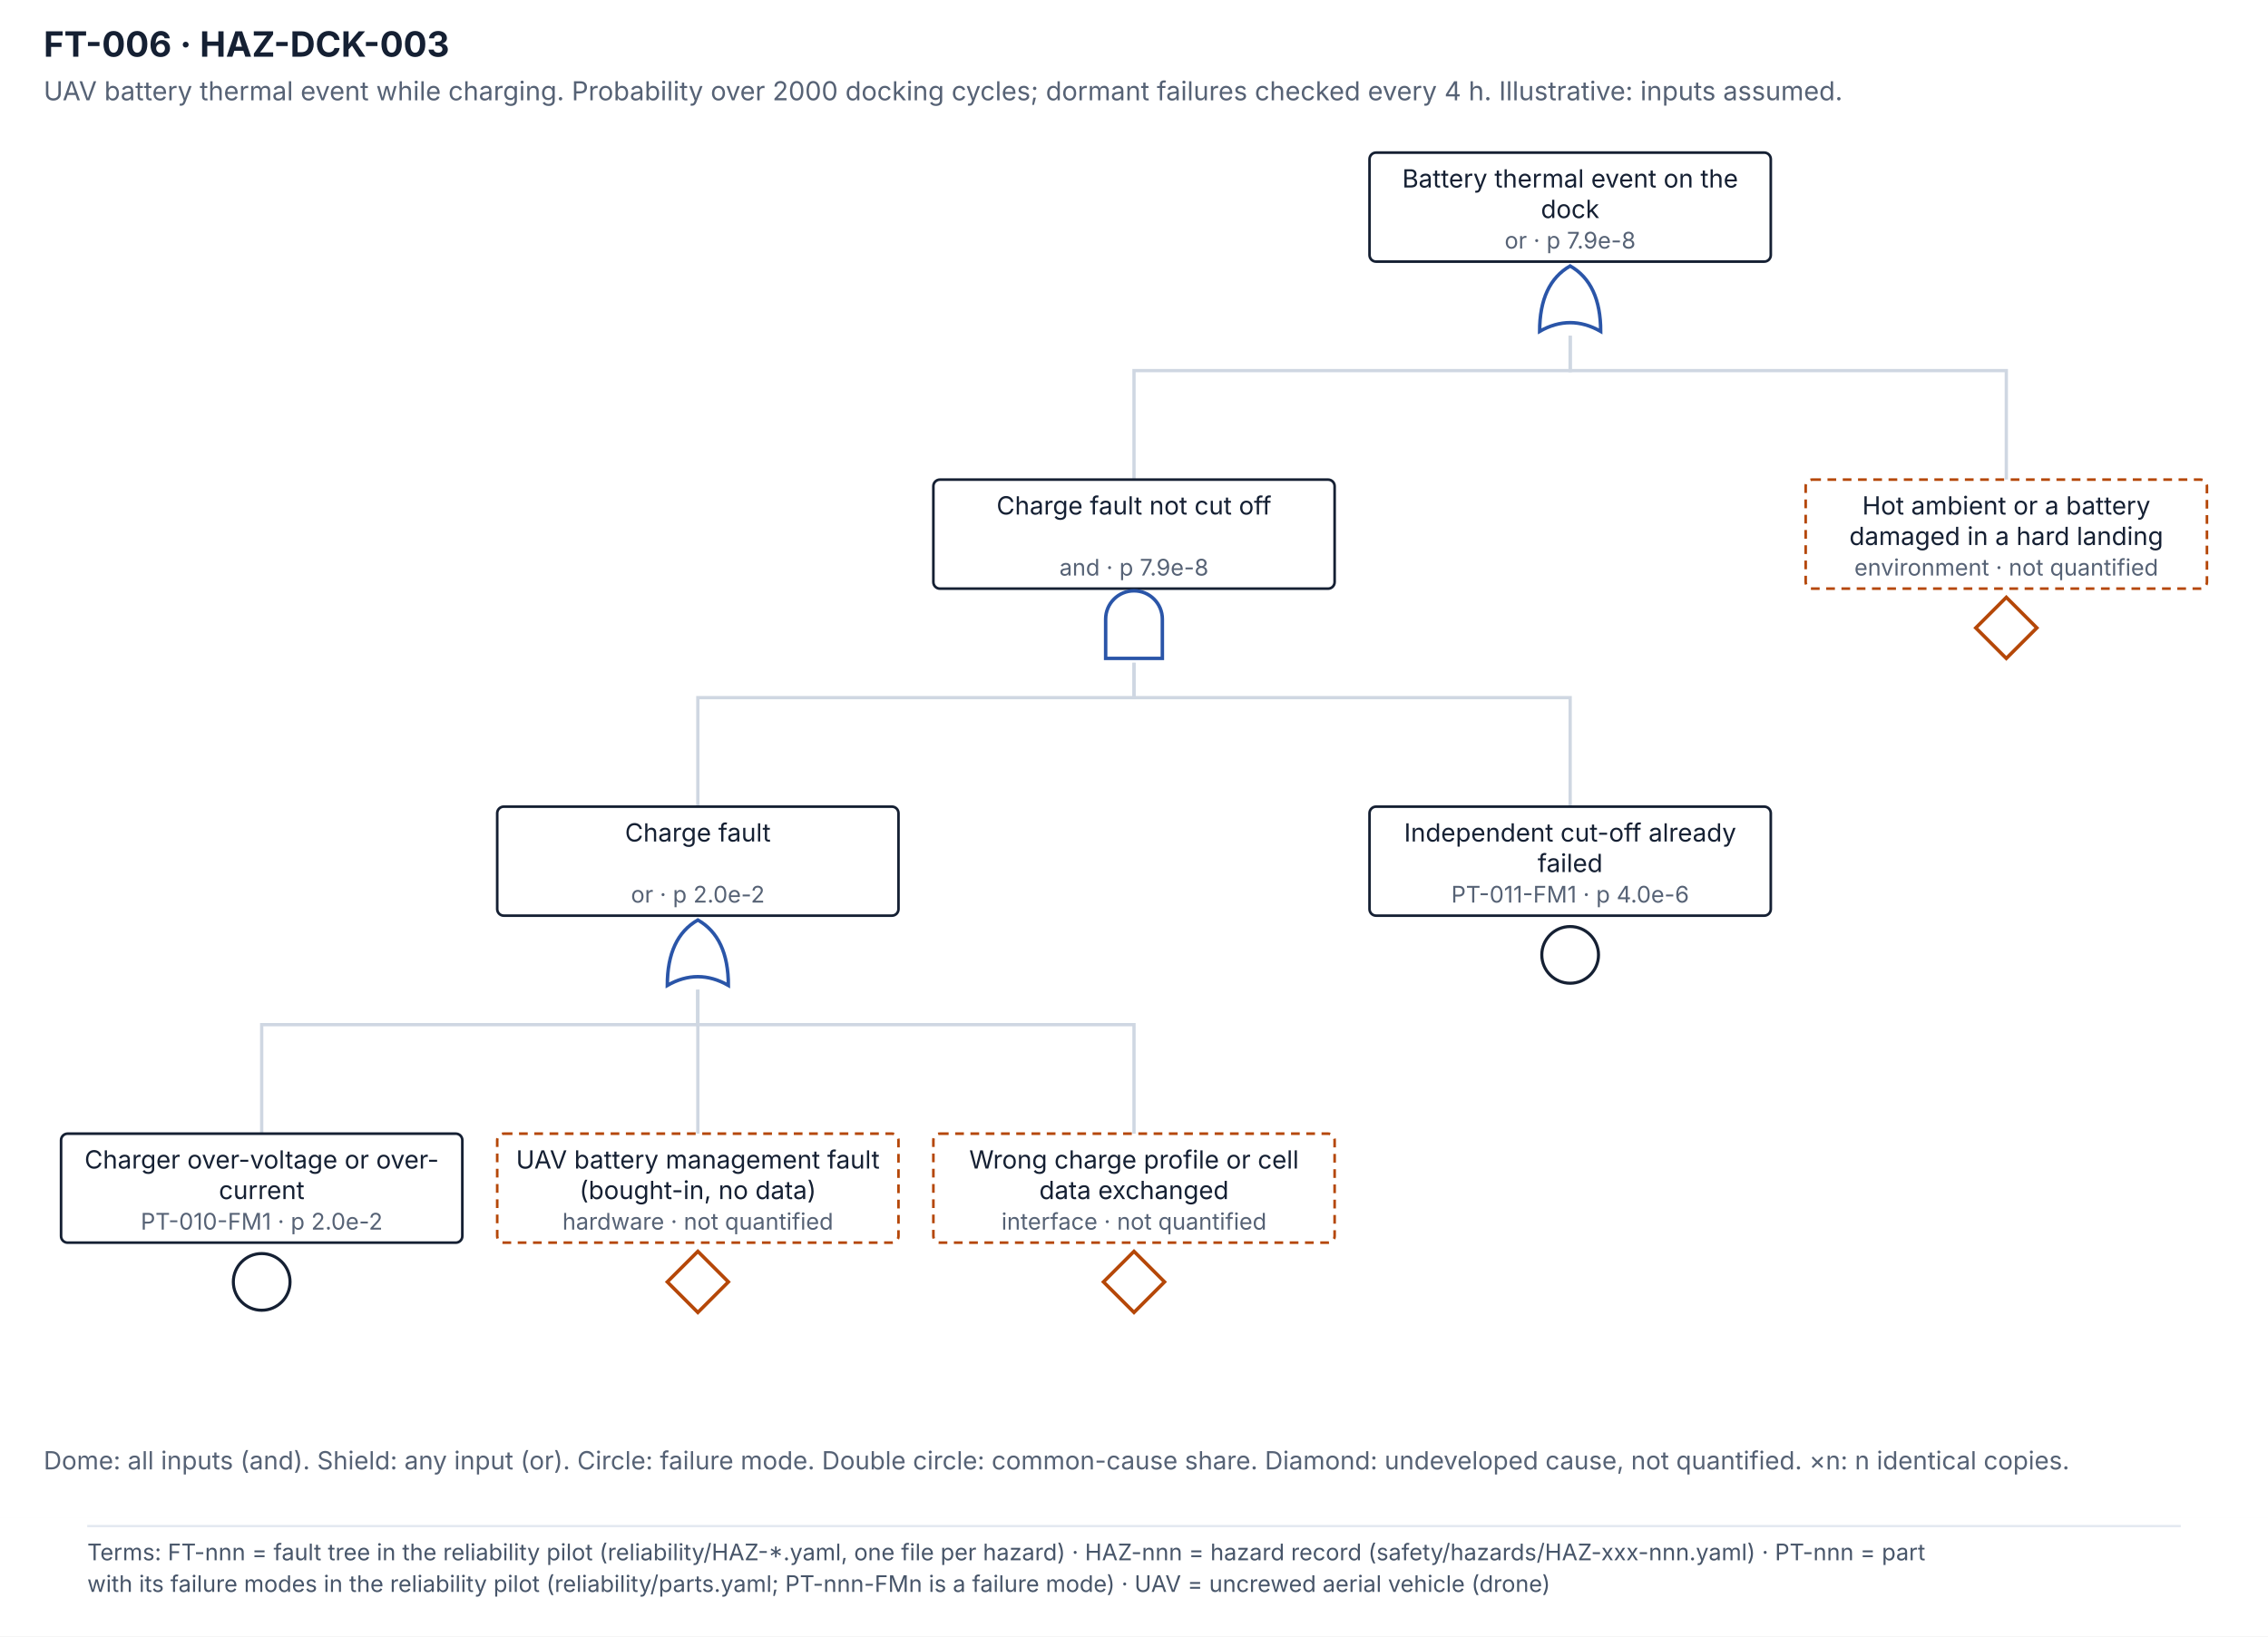
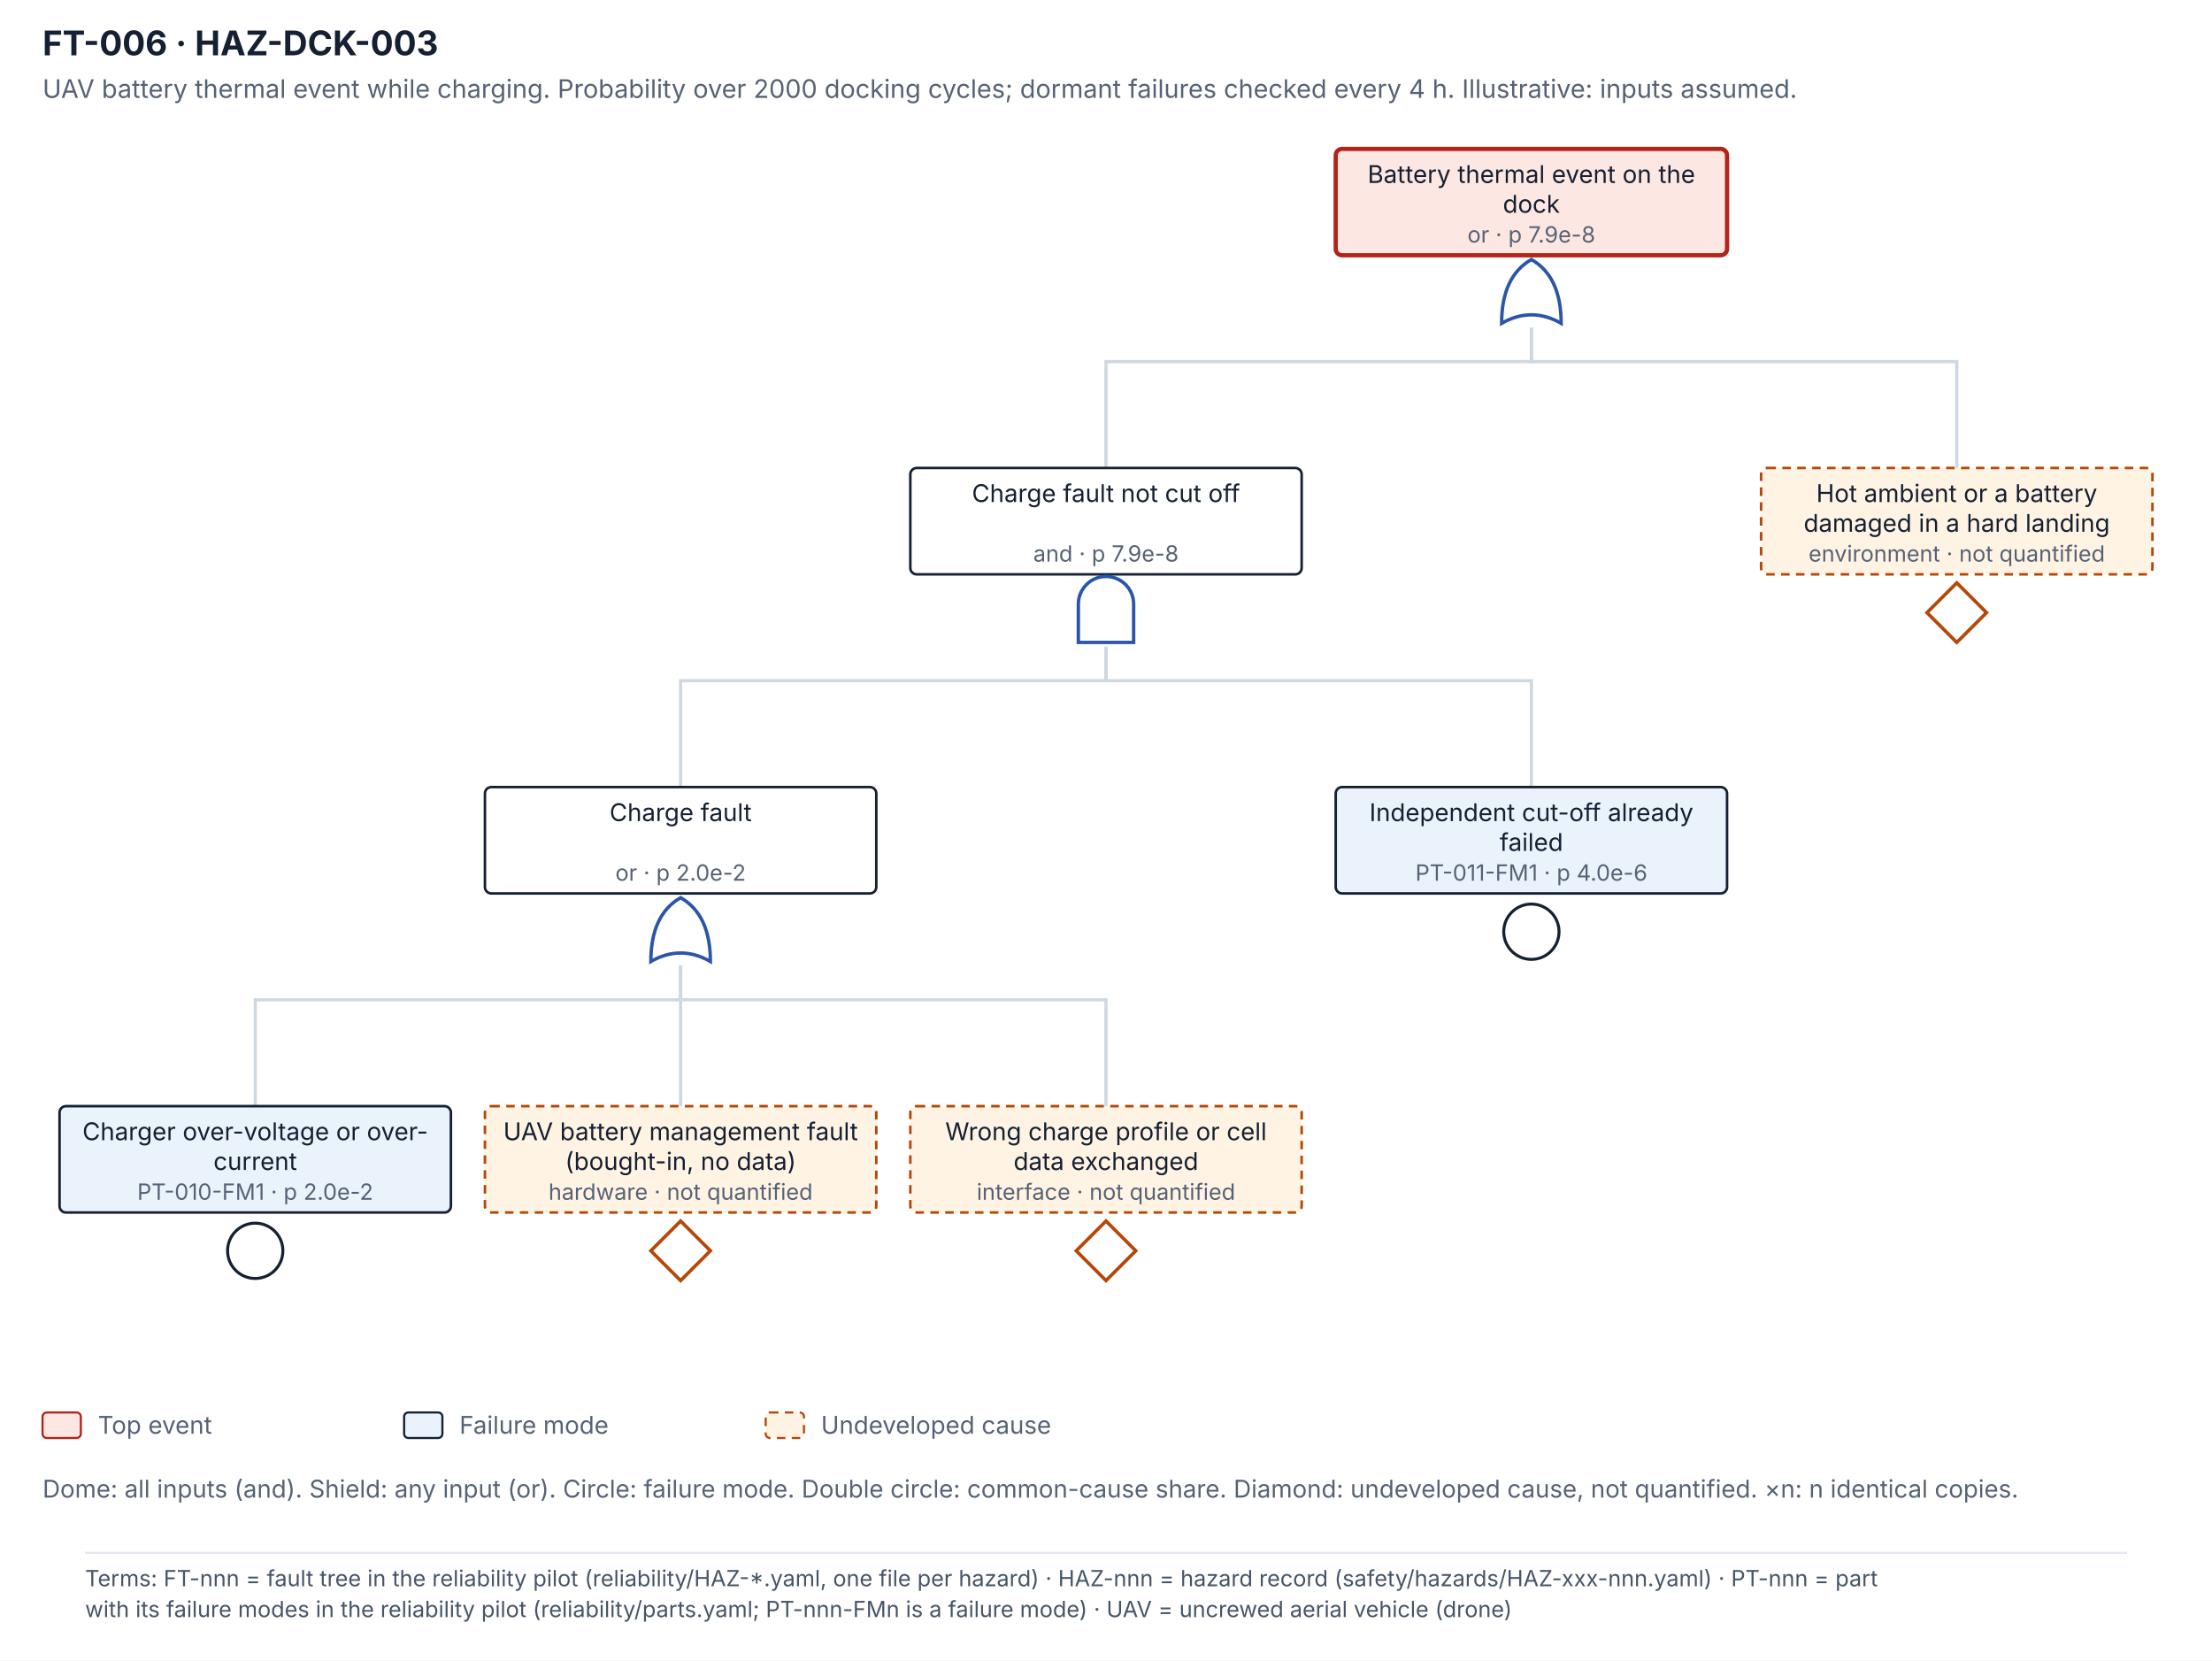
- <svg xmlns="http://www.w3.org/2000/svg" viewBox="0 0 1040 750.6" width="1040" height="750.6" font-family="Inter, 'Segoe UI', Helvetica, Arial, sans-serif">
-   <rect width="1040" height="696" fill="#ffffff" />
+ <svg xmlns="http://www.w3.org/2000/svg" viewBox="0 0 1040 780.6" width="1040" height="780.6" font-family="Inter, 'Segoe UI', Helvetica, Arial, sans-serif">
+   <rect width="1040" height="726" fill="#ffffff" />
  <text x="20" y="26" font-size="16" font-weight="700" fill="#152033">FT-006 · HAZ-DCK-003</text>
  <text x="20" y="46" font-size="12" fill="#566275">UAV battery thermal event while charging. Probability over 2000 docking cycles; dormant failures checked every 4 h. Illustrative: inputs assumed.</text>
  <path d="M720.0 154 V170 H520.0 V220" fill="none" stroke="#cfd7e2" stroke-width="1.5" />
  <path d="M720.0 154 V170 H920.0 V220" fill="none" stroke="#cfd7e2" stroke-width="1.5" />
  <path d="M520.0 304 V320 H320.0 V370" fill="none" stroke="#cfd7e2" stroke-width="1.5" />
  <path d="M520.0 304 V320 H720.0 V370" fill="none" stroke="#cfd7e2" stroke-width="1.5" />
  <path d="M320.0 454 V470 H120.0 V520" fill="none" stroke="#cfd7e2" stroke-width="1.5" />
  <path d="M320.0 454 V470 H320.0 V520" fill="none" stroke="#cfd7e2" stroke-width="1.5" />
  <path d="M320.0 454 V470 H520.0 V520" fill="none" stroke="#cfd7e2" stroke-width="1.5" />
-   <rect x="28.0" y="520" width="184" height="50" rx="3" fill="#ffffff" stroke="#152033" stroke-width="1.2" />
+   <rect x="28.0" y="520" width="184" height="50" rx="3" fill="#eaf2fb" stroke="#152033" stroke-width="1.2" />
  <text x="120.0" y="536" font-size="11.5" fill="#152033" text-anchor="middle">Charger over-voltage or over-</text>
  <text x="120.0" y="550" font-size="11.5" fill="#152033" text-anchor="middle">current</text>
  <text x="120.0" y="564" font-size="10.5" fill="#566275" text-anchor="middle">PT-010-FM1 · p 2.0e-2</text>
  <circle cx="120.0" cy="588" r="13" fill="#ffffff" stroke="#152033" stroke-width="1.4" />
-   <rect x="228.0" y="520" width="184" height="50" rx="3" fill="#ffffff" stroke="#b54708" stroke-width="1.2" stroke-dasharray="4 3" />
+   <rect x="228.0" y="520" width="184" height="50" rx="3" fill="#fff4e3" stroke="#b54708" stroke-width="1.2" stroke-dasharray="4 3" />
  <text x="320.0" y="536" font-size="11.5" fill="#152033" text-anchor="middle">UAV battery management fault</text>
  <text x="320.0" y="550" font-size="11.5" fill="#152033" text-anchor="middle">(bought-in, no data)</text>
  <text x="320.0" y="564" font-size="10.5" fill="#566275" text-anchor="middle">hardware · not quantified</text>
  <path d="M320.0 574 L334.0 588 L320.0 602 L306.0 588 Z" fill="#ffffff" stroke="#b54708" stroke-width="1.6" />
-   <rect x="428.0" y="520" width="184" height="50" rx="3" fill="#ffffff" stroke="#b54708" stroke-width="1.2" stroke-dasharray="4 3" />
+   <rect x="428.0" y="520" width="184" height="50" rx="3" fill="#fff4e3" stroke="#b54708" stroke-width="1.2" stroke-dasharray="4 3" />
  <text x="520.0" y="536" font-size="11.5" fill="#152033" text-anchor="middle">Wrong charge profile or cell</text>
  <text x="520.0" y="550" font-size="11.5" fill="#152033" text-anchor="middle">data exchanged</text>
  <text x="520.0" y="564" font-size="10.5" fill="#566275" text-anchor="middle">interface · not quantified</text>
  <path d="M520.0 574 L534.0 588 L520.0 602 L506.0 588 Z" fill="#ffffff" stroke="#b54708" stroke-width="1.6" />
  <rect x="228.0" y="370" width="184" height="50" rx="3" fill="#ffffff" stroke="#152033" stroke-width="1.2" />
  <text x="320.0" y="386" font-size="11.5" fill="#152033" text-anchor="middle">Charge fault</text>
  <text x="320.0" y="414" font-size="10.5" fill="#566275" text-anchor="middle">or · p 2.0e-2</text>
  <path d="M306.0 452 Q306.0 430 320.0 422 Q334.0 430 334.0 452 Q320.0 444 306.0 452 Z" fill="#ffffff" stroke="#2a55a8" stroke-width="1.6" />
-   <rect x="628.0" y="370" width="184" height="50" rx="3" fill="#ffffff" stroke="#152033" stroke-width="1.2" />
+   <rect x="628.0" y="370" width="184" height="50" rx="3" fill="#eaf2fb" stroke="#152033" stroke-width="1.2" />
  <text x="720.0" y="386" font-size="11.5" fill="#152033" text-anchor="middle">Independent cut-off already</text>
  <text x="720.0" y="400" font-size="11.5" fill="#152033" text-anchor="middle">failed</text>
  <text x="720.0" y="414" font-size="10.5" fill="#566275" text-anchor="middle">PT-011-FM1 · p 4.0e-6</text>
  <circle cx="720.0" cy="438" r="13" fill="#ffffff" stroke="#152033" stroke-width="1.4" />
  <rect x="428.0" y="220" width="184" height="50" rx="3" fill="#ffffff" stroke="#152033" stroke-width="1.2" />
  <text x="520.0" y="236" font-size="11.5" fill="#152033" text-anchor="middle">Charge fault not cut off</text>
  <text x="520.0" y="264" font-size="10.5" fill="#566275" text-anchor="middle">and · p 7.9e-8</text>
  <path d="M507.0 302 V284 A13 13 0 0 1 533.0 284 V302 Z" fill="#ffffff" stroke="#2a55a8" stroke-width="1.6" />
-   <rect x="828.0" y="220" width="184" height="50" rx="3" fill="#ffffff" stroke="#b54708" stroke-width="1.2" stroke-dasharray="4 3" />
+   <rect x="828.0" y="220" width="184" height="50" rx="3" fill="#fff4e3" stroke="#b54708" stroke-width="1.2" stroke-dasharray="4 3" />
  <text x="920.0" y="236" font-size="11.5" fill="#152033" text-anchor="middle">Hot ambient or a battery</text>
  <text x="920.0" y="250" font-size="11.5" fill="#152033" text-anchor="middle">damaged in a hard landing</text>
  <text x="920.0" y="264" font-size="10.5" fill="#566275" text-anchor="middle">environment · not quantified</text>
  <path d="M920.0 274 L934.0 288 L920.0 302 L906.0 288 Z" fill="#ffffff" stroke="#b54708" stroke-width="1.6" />
-   <rect x="628.0" y="70" width="184" height="50" rx="3" fill="#ffffff" stroke="#152033" stroke-width="1.2" />
+   <rect x="628.0" y="70" width="184" height="50" rx="3" fill="#fde7e2" stroke="#b42318" stroke-width="2" />
  <text x="720.0" y="86" font-size="11.5" fill="#152033" text-anchor="middle">Battery thermal event on the</text>
  <text x="720.0" y="100" font-size="11.5" fill="#152033" text-anchor="middle">dock</text>
  <text x="720.0" y="114" font-size="10.5" fill="#566275" text-anchor="middle">or · p 7.9e-8</text>
  <path d="M706.0 152 Q706.0 130 720.0 122 Q734.0 130 734.0 152 Q720.0 144 706.0 152 Z" fill="#ffffff" stroke="#2a55a8" stroke-width="1.6" />
-   <text x="20" y="674" font-size="11.5" fill="#566275">Dome: all inputs (and). Shield: any input (or). Circle: failure mode. Double circle: common-cause share. Diamond: undeveloped cause, not quantified. ×n: n identical copies.</text>
-   <g class="terms" data-base-h="696">
-     <rect x="0" y="696" width="1040" height="54.6" fill="#FFFFFF" />
-     <line x1="40" y1="700" x2="1000" y2="700" stroke="#E2E8F0" stroke-width="1" />
-     <text x="40" y="715.7" font-size="10.5" fill="#475569" font-family="Inter, 'Segoe UI', Helvetica, Arial, sans-serif">Terms: FT-nnn = fault tree in the reliability pilot (reliability/HAZ-*.yaml, one file per hazard) · HAZ-nnn = hazard record (safety/hazards/HAZ-xxx-nnn.yaml) · PT-nnn = part</text>
-     <text x="40" y="730.2" font-size="10.5" fill="#475569" font-family="Inter, 'Segoe UI', Helvetica, Arial, sans-serif">with its failure modes in the reliability pilot (reliability/parts.yaml; PT-nnn-FMn is a failure mode) · UAV = uncrewed aerial vehicle (drone)</text>
+   <rect x="20" y="664" width="18" height="12" rx="2" fill="#fde7e2" stroke="#b42318" />
+   <text x="46" y="674" font-size="11.5" fill="#566275">Top event</text>
+   <rect x="190" y="664" width="18" height="12" rx="2" fill="#eaf2fb" stroke="#152033" />
+   <text x="216" y="674" font-size="11.5" fill="#566275">Failure mode</text>
+   <rect x="360" y="664" width="18" height="12" rx="2" fill="#fff4e3" stroke="#b54708" stroke-dasharray="4 3" />
+   <text x="386" y="674" font-size="11.5" fill="#566275">Undeveloped cause</text>
+   <text x="20" y="704" font-size="11.5" fill="#566275">Dome: all inputs (and). Shield: any input (or). Circle: failure mode. Double circle: common-cause share. Diamond: undeveloped cause, not quantified. ×n: n identical copies.</text>
+   <g class="terms" data-base-h="726">
+     <rect x="0" y="726" width="1040" height="54.6" fill="#FFFFFF" />
+     <line x1="40" y1="730" x2="1000" y2="730" stroke="#E2E8F0" stroke-width="1" />
+     <text x="40" y="745.7" font-size="10.5" fill="#475569" font-family="Inter, 'Segoe UI', Helvetica, Arial, sans-serif">Terms: FT-nnn = fault tree in the reliability pilot (reliability/HAZ-*.yaml, one file per hazard) · HAZ-nnn = hazard record (safety/hazards/HAZ-xxx-nnn.yaml) · PT-nnn = part</text>
+     <text x="40" y="760.2" font-size="10.5" fill="#475569" font-family="Inter, 'Segoe UI', Helvetica, Arial, sans-serif">with its failure modes in the reliability pilot (reliability/parts.yaml; PT-nnn-FMn is a failure mode) · UAV = uncrewed aerial vehicle (drone)</text>
  </g>
</svg>
